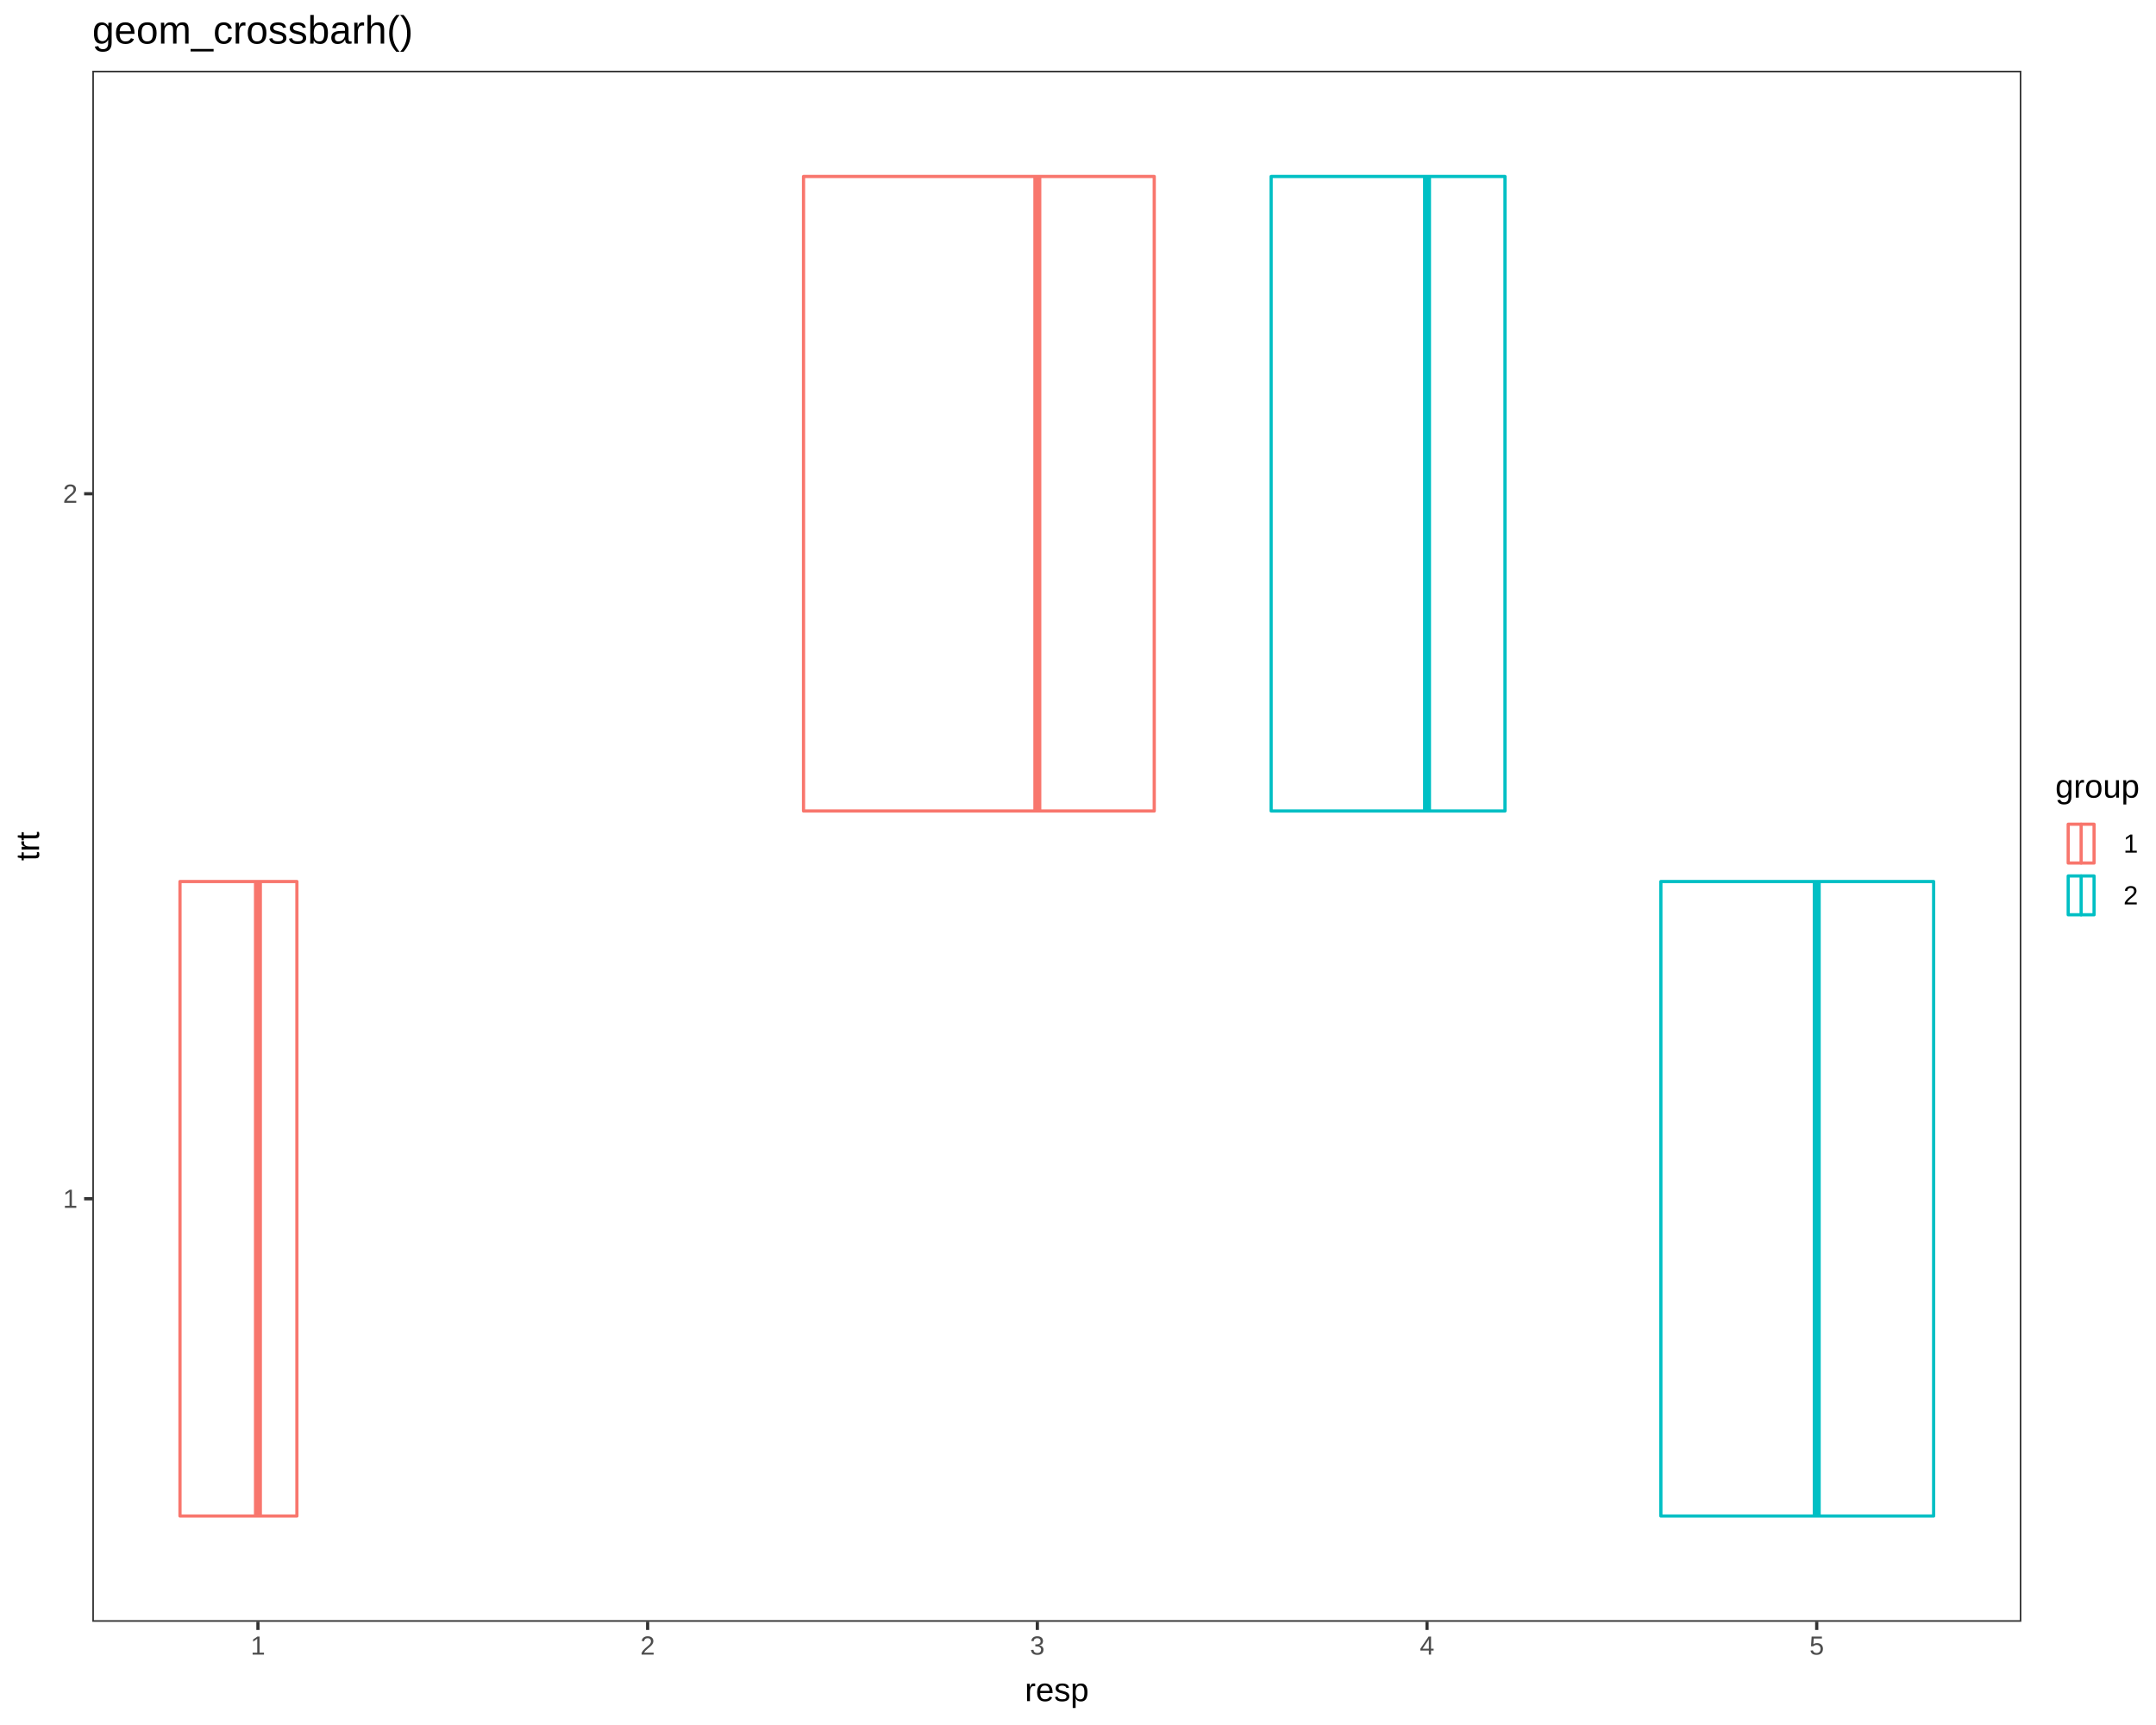
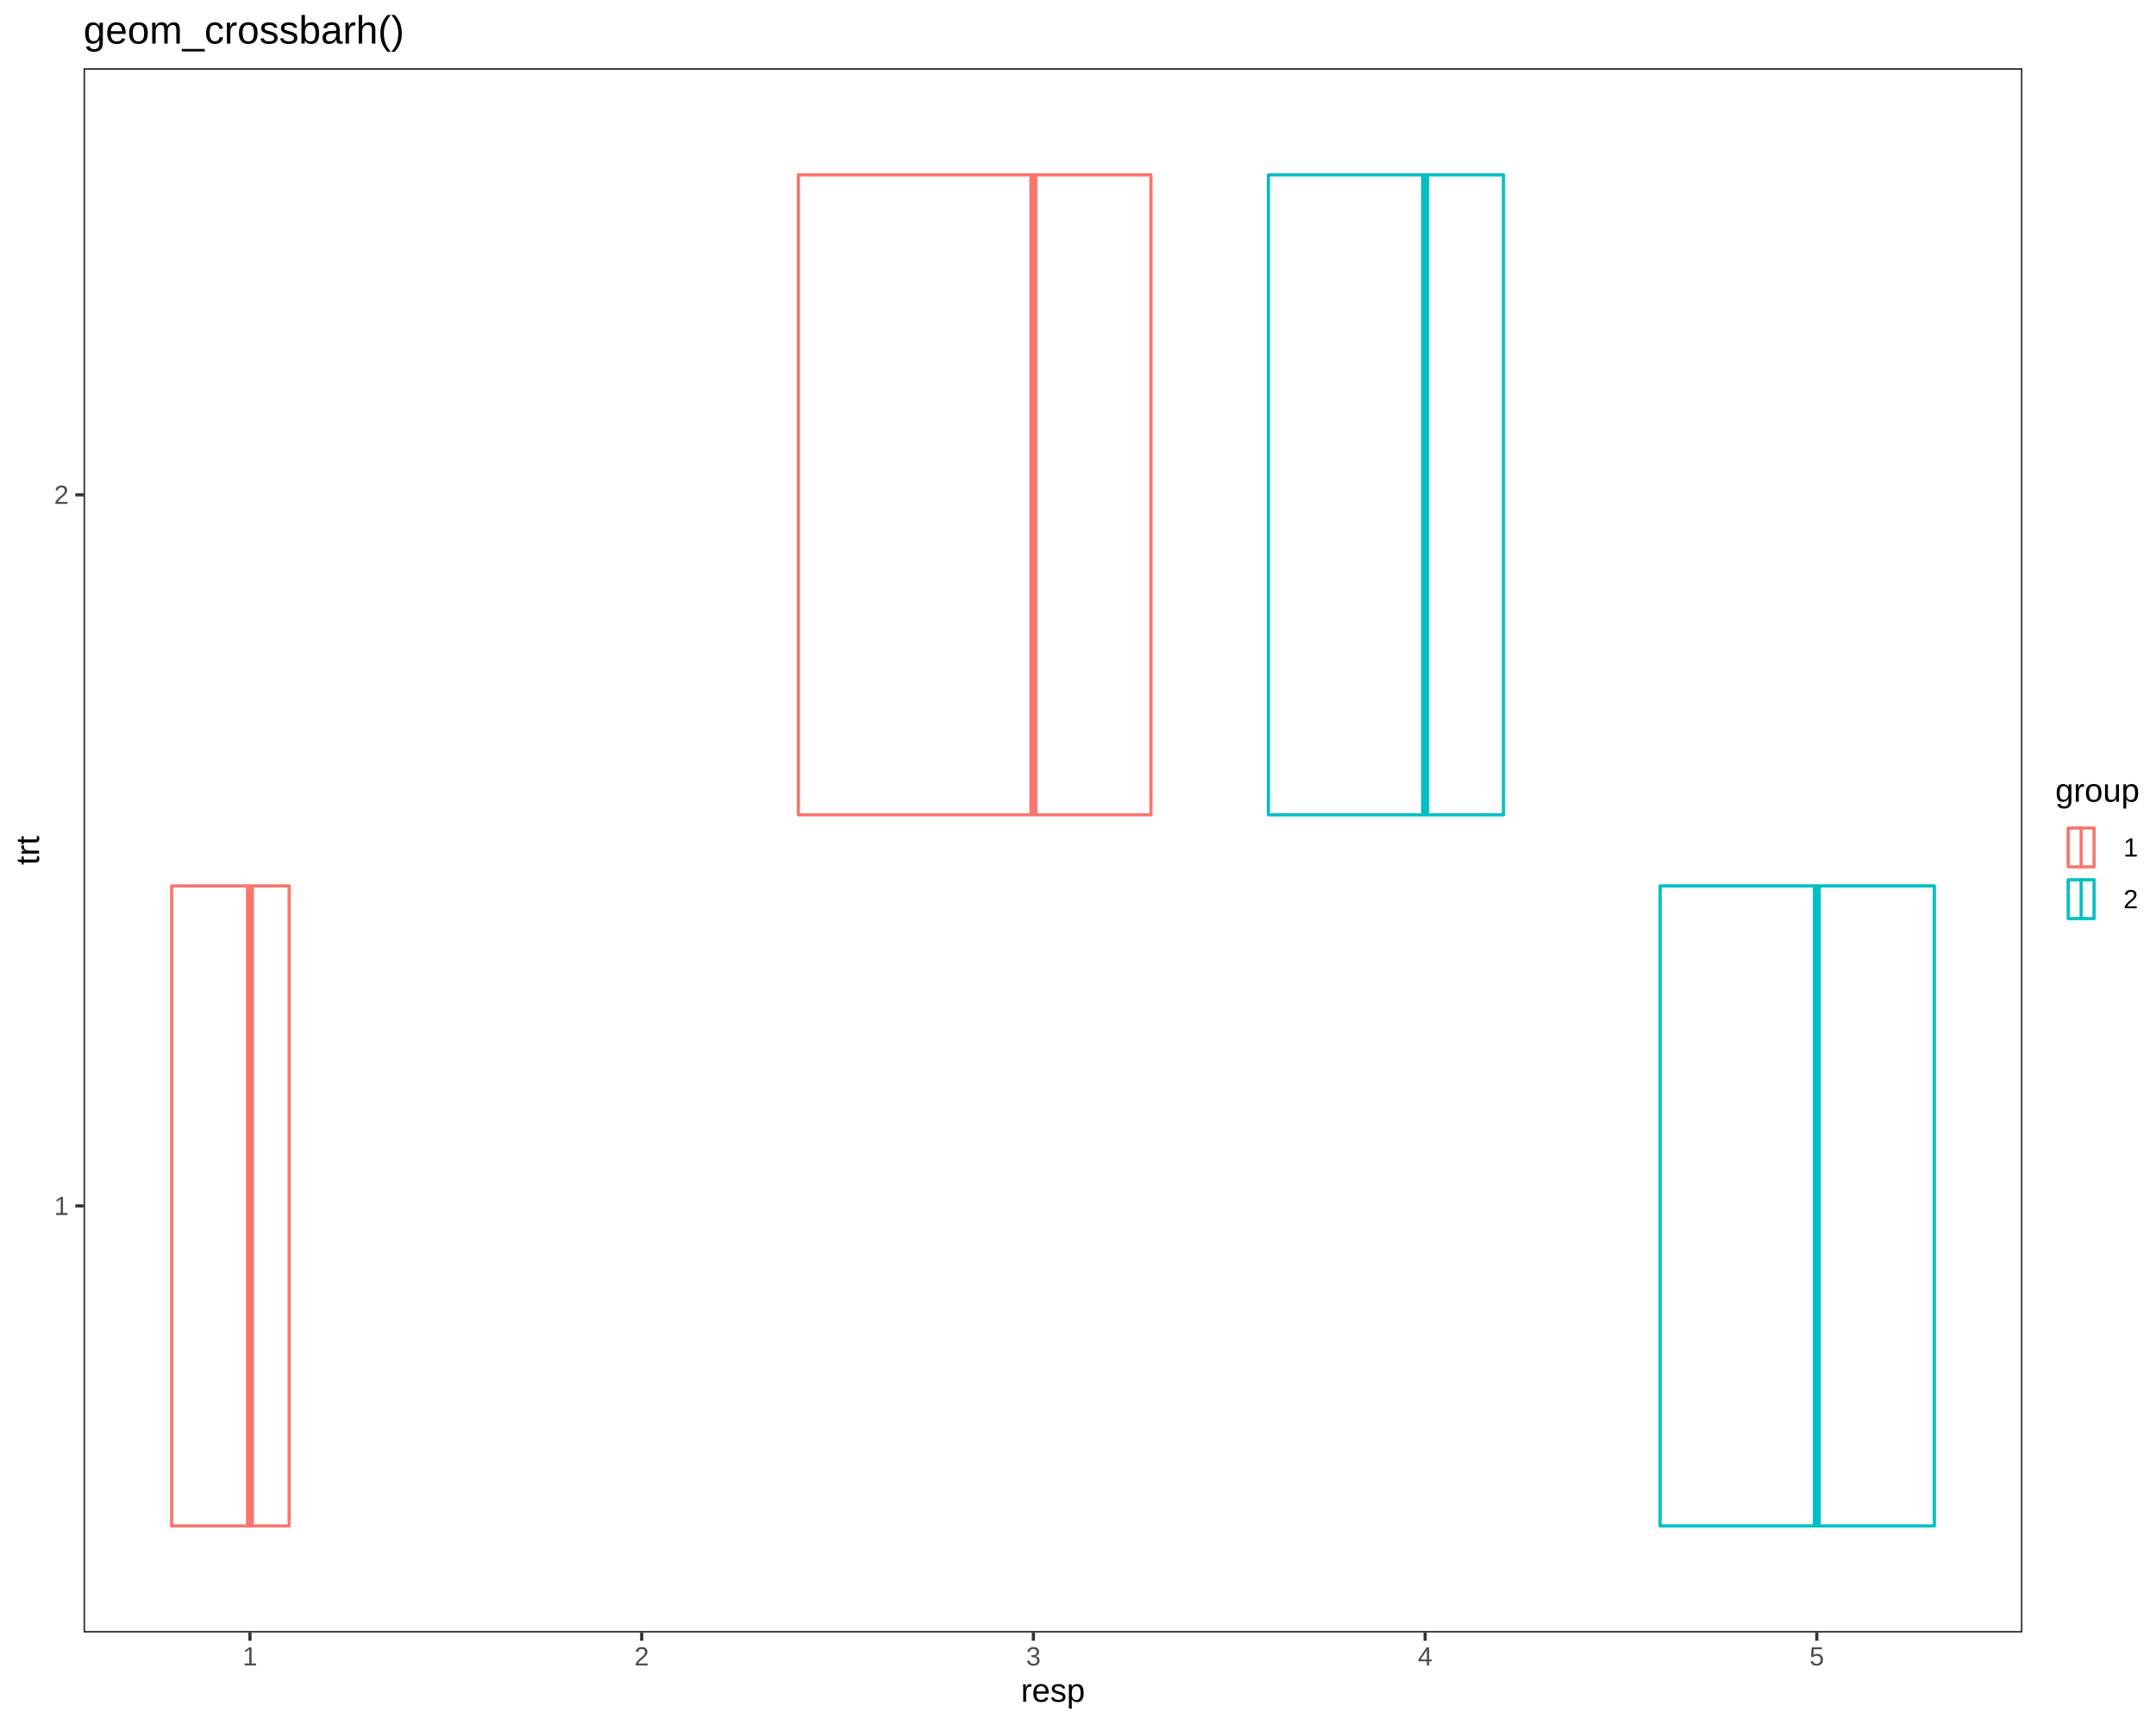
<svg xmlns="http://www.w3.org/2000/svg" viewBox="0 0 720.00 576.00">
  <defs>
    <style type="text/css">
    line, polyline, polygon, path, rect, circle {
      fill: none;
      stroke: #000000;
      stroke-linecap: round;
      stroke-linejoin: round;
      stroke-miterlimit: 10.00;
    }
  </style>
  </defs>
  <rect width="100%" height="100%" style="stroke: none; fill: #FFFFFF;" />
  <rect x="0.00" y="0.00" width="720.00" height="576.00" style="stroke-width: 1.07; stroke: #FFFFFF; fill: #FFFFFF;" />
  <defs>
-     <clipPath id="cpMzAuODN8Njc1LjAzfDU0MS41M3wyMy42Mg==">
-       <rect x="30.83" y="23.62" width="644.20" height="517.91" />
+     <clipPath id="cpMjcuODl8Njc1LjQxfDU0NS4xM3wyMi43Nw==">
+       <rect x="27.89" y="22.77" width="647.52" height="522.36" />
    </clipPath>
  </defs>
-   <rect x="30.83" y="23.62" width="644.20" height="517.91" style="stroke-width: 1.07; stroke: none; fill: #FFFFFF;" clip-path="url(#cpMzAuODN8Njc1LjAzfDU0MS41M3wyMy42Mg==)" />
-   <polyline points="99.15,506.22 60.11,506.22 60.11,294.35 99.15,294.35 99.15,506.22 99.15,506.22 " style="stroke-width: 1.07; stroke: #F8766D;" clip-path="url(#cpMzAuODN8Njc1LjAzfDU0MS41M3wyMy42Mg==)" />
-   <polyline points="645.74,506.22 554.65,506.22 554.65,294.35 645.74,294.35 645.74,506.22 645.74,506.22 " style="stroke-width: 1.07; stroke: #00BFC4;" clip-path="url(#cpMzAuODN8Njc1LjAzfDU0MS41M3wyMy42Mg==)" />
-   <polyline points="385.46,270.80 268.34,270.80 268.34,58.93 385.46,58.93 385.46,270.80 385.46,270.80 " style="stroke-width: 1.07; stroke: #F8766D;" clip-path="url(#cpMzAuODN8Njc1LjAzfDU0MS41M3wyMy42Mg==)" />
-   <polyline points="502.59,270.80 424.50,270.80 424.50,58.93 502.59,58.93 502.59,270.80 502.59,270.80 " style="stroke-width: 1.07; stroke: #00BFC4;" clip-path="url(#cpMzAuODN8Njc1LjAzfDU0MS41M3wyMy42Mg==)" />
-   <line x1="86.14" y1="506.22" x2="86.14" y2="294.35" style="stroke-width: 2.67; stroke: #F8766D; stroke-linecap: butt;" clip-path="url(#cpMzAuODN8Njc1LjAzfDU0MS41M3wyMy42Mg==)" />
-   <line x1="606.70" y1="506.22" x2="606.70" y2="294.35" style="stroke-width: 2.67; stroke: #00BFC4; stroke-linecap: butt;" clip-path="url(#cpMzAuODN8Njc1LjAzfDU0MS41M3wyMy42Mg==)" />
-   <line x1="346.42" y1="270.80" x2="346.42" y2="58.93" style="stroke-width: 2.67; stroke: #F8766D; stroke-linecap: butt;" clip-path="url(#cpMzAuODN8Njc1LjAzfDU0MS41M3wyMy42Mg==)" />
-   <line x1="476.56" y1="270.80" x2="476.56" y2="58.93" style="stroke-width: 2.67; stroke: #00BFC4; stroke-linecap: butt;" clip-path="url(#cpMzAuODN8Njc1LjAzfDU0MS41M3wyMy42Mg==)" />
-   <rect x="30.83" y="23.62" width="644.20" height="517.91" style="stroke-width: 1.07; stroke: #333333;" clip-path="url(#cpMzAuODN8Njc1LjAzfDU0MS41M3wyMy42Mg==)" />
+   <rect x="27.89" y="22.77" width="647.52" height="522.36" style="stroke-width: 1.07; stroke: none; fill: #FFFFFF;" clip-path="url(#cpMjcuODl8Njc1LjQxfDU0NS4xM3wyMi43Nw==)" />
+   <polyline points="96.56,509.52 57.32,509.52 57.32,295.82 96.56,295.82 96.56,509.52 96.56,509.52 " style="stroke-width: 1.07; stroke: #F8766D;" clip-path="url(#cpMjcuODl8Njc1LjQxfDU0NS4xM3wyMi43Nw==)" />
+   <polyline points="645.97,509.52 554.40,509.52 554.40,295.82 645.97,295.82 645.97,509.52 645.97,509.52 " style="stroke-width: 1.07; stroke: #00BFC4;" clip-path="url(#cpMjcuODl8Njc1LjQxfDU0NS4xM3wyMi43Nw==)" />
+   <polyline points="384.35,272.08 266.62,272.08 266.62,58.39 384.35,58.39 384.35,272.08 384.35,272.08 " style="stroke-width: 1.07; stroke: #F8766D;" clip-path="url(#cpMjcuODl8Njc1LjQxfDU0NS4xM3wyMi43Nw==)" />
+   <polyline points="502.08,272.08 423.59,272.08 423.59,58.39 502.08,58.39 502.08,272.08 502.08,272.08 " style="stroke-width: 1.07; stroke: #00BFC4;" clip-path="url(#cpMjcuODl8Njc1LjQxfDU0NS4xM3wyMi43Nw==)" />
+   <line x1="83.48" y1="509.52" x2="83.48" y2="295.82" style="stroke-width: 2.67; stroke: #F8766D; stroke-linecap: butt;" clip-path="url(#cpMjcuODl8Njc1LjQxfDU0NS4xM3wyMi43Nw==)" />
+   <line x1="606.73" y1="509.52" x2="606.73" y2="295.82" style="stroke-width: 2.67; stroke: #00BFC4; stroke-linecap: butt;" clip-path="url(#cpMjcuODl8Njc1LjQxfDU0NS4xM3wyMi43Nw==)" />
+   <line x1="345.10" y1="272.08" x2="345.10" y2="58.39" style="stroke-width: 2.67; stroke: #F8766D; stroke-linecap: butt;" clip-path="url(#cpMjcuODl8Njc1LjQxfDU0NS4xM3wyMi43Nw==)" />
+   <line x1="475.92" y1="272.08" x2="475.92" y2="58.39" style="stroke-width: 2.67; stroke: #00BFC4; stroke-linecap: butt;" clip-path="url(#cpMjcuODl8Njc1LjQxfDU0NS4xM3wyMi43Nw==)" />
+   <rect x="27.89" y="22.77" width="647.52" height="522.36" style="stroke-width: 1.07; stroke: #333333;" clip-path="url(#cpMjcuODl8Njc1LjQxfDU0NS4xM3wyMi43Nw==)" />
  <defs>
    <clipPath id="cpMC4wMHw3MjAuMDB8NTc2LjAwfDAuMDA=">
      <rect x="0.00" y="0.00" width="720.00" height="576.00" />
    </clipPath>
  </defs>
  <g clip-path="url(#cpMC4wMHw3MjAuMDB8NTc2LjAwfDAuMDA=)">
-     <text x="21.01" y="403.31" style="font-size: 8.80px; fill: #4D4D4D; font-family: Liberation Sans;" textLength="4.89px" lengthAdjust="spacingAndGlyphs">1</text>
+     <text x="18.06" y="405.69" style="font-size: 8.80px; fill: #4D4D4D; font-family: Liberation Sans;" textLength="4.89px" lengthAdjust="spacingAndGlyphs">1</text>
  </g>
  <g clip-path="url(#cpMC4wMHw3MjAuMDB8NTc2LjAwfDAuMDA=)">
-     <text x="21.01" y="167.89" style="font-size: 8.80px; fill: #4D4D4D; font-family: Liberation Sans;" textLength="4.89px" lengthAdjust="spacingAndGlyphs">2</text>
+     <text x="18.06" y="168.26" style="font-size: 8.80px; fill: #4D4D4D; font-family: Liberation Sans;" textLength="4.89px" lengthAdjust="spacingAndGlyphs">2</text>
  </g>
-   <polyline points="28.09,400.28 30.83,400.28 " style="stroke-width: 1.07; stroke: #333333; stroke-linecap: butt;" clip-path="url(#cpMC4wMHw3MjAuMDB8NTc2LjAwfDAuMDA=)" />
-   <polyline points="28.09,164.87 30.83,164.87 " style="stroke-width: 1.07; stroke: #333333; stroke-linecap: butt;" clip-path="url(#cpMC4wMHw3MjAuMDB8NTc2LjAwfDAuMDA=)" />
-   <polyline points="86.14,544.27 86.14,541.53 " style="stroke-width: 1.07; stroke: #333333; stroke-linecap: butt;" clip-path="url(#cpMC4wMHw3MjAuMDB8NTc2LjAwfDAuMDA=)" />
-   <polyline points="216.28,544.27 216.28,541.53 " style="stroke-width: 1.07; stroke: #333333; stroke-linecap: butt;" clip-path="url(#cpMC4wMHw3MjAuMDB8NTc2LjAwfDAuMDA=)" />
-   <polyline points="346.42,544.27 346.42,541.53 " style="stroke-width: 1.07; stroke: #333333; stroke-linecap: butt;" clip-path="url(#cpMC4wMHw3MjAuMDB8NTc2LjAwfDAuMDA=)" />
-   <polyline points="476.56,544.27 476.56,541.53 " style="stroke-width: 1.07; stroke: #333333; stroke-linecap: butt;" clip-path="url(#cpMC4wMHw3MjAuMDB8NTc2LjAwfDAuMDA=)" />
-   <polyline points="606.70,544.27 606.70,541.53 " style="stroke-width: 1.07; stroke: #333333; stroke-linecap: butt;" clip-path="url(#cpMC4wMHw3MjAuMDB8NTc2LjAwfDAuMDA=)" />
+   <polyline points="25.15,402.67 27.89,402.67 " style="stroke-width: 1.07; stroke: #333333; stroke-linecap: butt;" clip-path="url(#cpMC4wMHw3MjAuMDB8NTc2LjAwfDAuMDA=)" />
+   <polyline points="25.15,165.23 27.89,165.23 " style="stroke-width: 1.07; stroke: #333333; stroke-linecap: butt;" clip-path="url(#cpMC4wMHw3MjAuMDB8NTc2LjAwfDAuMDA=)" />
+   <polyline points="83.48,547.87 83.48,545.13 " style="stroke-width: 1.07; stroke: #333333; stroke-linecap: butt;" clip-path="url(#cpMC4wMHw3MjAuMDB8NTc2LjAwfDAuMDA=)" />
+   <polyline points="214.29,547.87 214.29,545.13 " style="stroke-width: 1.07; stroke: #333333; stroke-linecap: butt;" clip-path="url(#cpMC4wMHw3MjAuMDB8NTc2LjAwfDAuMDA=)" />
+   <polyline points="345.10,547.87 345.10,545.13 " style="stroke-width: 1.07; stroke: #333333; stroke-linecap: butt;" clip-path="url(#cpMC4wMHw3MjAuMDB8NTc2LjAwfDAuMDA=)" />
+   <polyline points="475.92,547.87 475.92,545.13 " style="stroke-width: 1.07; stroke: #333333; stroke-linecap: butt;" clip-path="url(#cpMC4wMHw3MjAuMDB8NTc2LjAwfDAuMDA=)" />
+   <polyline points="606.73,547.87 606.73,545.13 " style="stroke-width: 1.07; stroke: #333333; stroke-linecap: butt;" clip-path="url(#cpMC4wMHw3MjAuMDB8NTc2LjAwfDAuMDA=)" />
  <g clip-path="url(#cpMC4wMHw3MjAuMDB8NTc2LjAwfDAuMDA=)">
-     <text x="83.69" y="552.51" style="font-size: 8.80px; fill: #4D4D4D; font-family: Liberation Sans;" textLength="4.89px" lengthAdjust="spacingAndGlyphs">1</text>
+     <text x="81.03" y="556.11" style="font-size: 8.80px; fill: #4D4D4D; font-family: Liberation Sans;" textLength="4.89px" lengthAdjust="spacingAndGlyphs">1</text>
  </g>
  <g clip-path="url(#cpMC4wMHw3MjAuMDB8NTc2LjAwfDAuMDA=)">
-     <text x="213.83" y="552.51" style="font-size: 8.80px; fill: #4D4D4D; font-family: Liberation Sans;" textLength="4.89px" lengthAdjust="spacingAndGlyphs">2</text>
+     <text x="211.85" y="556.11" style="font-size: 8.80px; fill: #4D4D4D; font-family: Liberation Sans;" textLength="4.89px" lengthAdjust="spacingAndGlyphs">2</text>
  </g>
  <g clip-path="url(#cpMC4wMHw3MjAuMDB8NTc2LjAwfDAuMDA=)">
-     <text x="343.97" y="552.51" style="font-size: 8.80px; fill: #4D4D4D; font-family: Liberation Sans;" textLength="4.89px" lengthAdjust="spacingAndGlyphs">3</text>
+     <text x="342.66" y="556.11" style="font-size: 8.80px; fill: #4D4D4D; font-family: Liberation Sans;" textLength="4.89px" lengthAdjust="spacingAndGlyphs">3</text>
  </g>
  <g clip-path="url(#cpMC4wMHw3MjAuMDB8NTc2LjAwfDAuMDA=)">
-     <text x="474.12" y="552.51" style="font-size: 8.80px; fill: #4D4D4D; font-family: Liberation Sans;" textLength="4.89px" lengthAdjust="spacingAndGlyphs">4</text>
+     <text x="473.47" y="556.11" style="font-size: 8.80px; fill: #4D4D4D; font-family: Liberation Sans;" textLength="4.89px" lengthAdjust="spacingAndGlyphs">4</text>
  </g>
  <g clip-path="url(#cpMC4wMHw3MjAuMDB8NTc2LjAwfDAuMDA=)">
-     <text x="604.26" y="552.51" style="font-size: 8.80px; fill: #4D4D4D; font-family: Liberation Sans;" textLength="4.89px" lengthAdjust="spacingAndGlyphs">5</text>
+     <text x="604.28" y="556.11" style="font-size: 8.80px; fill: #4D4D4D; font-family: Liberation Sans;" textLength="4.89px" lengthAdjust="spacingAndGlyphs">5</text>
  </g>
  <g clip-path="url(#cpMC4wMHw3MjAuMDB8NTc2LjAwfDAuMDA=)">
-     <text x="342.22" y="568.04" style="font-size: 11.00px; font-family: Liberation Sans;" textLength="21.41px" lengthAdjust="spacingAndGlyphs">resp</text>
+     <text x="340.94" y="568.24" style="font-size: 11.00px; font-family: Liberation Sans;" textLength="21.41px" lengthAdjust="spacingAndGlyphs">resp</text>
  </g>
  <g clip-path="url(#cpMC4wMHw3MjAuMDB8NTc2LjAwfDAuMDA=)">
-     <text transform="translate(13.04,287.47) rotate(-90)" style="font-size: 11.00px; font-family: Liberation Sans;" textLength="9.78px" lengthAdjust="spacingAndGlyphs">trt</text>
+     <text transform="translate(13.04,288.84) rotate(-90)" style="font-size: 11.00px; font-family: Liberation Sans;" textLength="9.78px" lengthAdjust="spacingAndGlyphs">trt</text>
  </g>
-   <rect x="686.36" y="257.53" width="28.16" height="50.09" style="stroke-width: 1.07; stroke: none; fill: #FFFFFF;" clip-path="url(#cpMC4wMHw3MjAuMDB8NTc2LjAwfDAuMDA=)" />
+   <rect x="686.36" y="259.01" width="28.16" height="49.88" style="stroke-width: 1.07; stroke: none; fill: #FFFFFF;" clip-path="url(#cpMC4wMHw3MjAuMDB8NTc2LjAwfDAuMDA=)" />
  <g clip-path="url(#cpMC4wMHw3MjAuMDB8NTc2LjAwfDAuMDA=)">
-     <text x="686.36" y="266.34" style="font-size: 11.00px; font-family: Liberation Sans;" textLength="28.16px" lengthAdjust="spacingAndGlyphs">group</text>
+     <text x="686.36" y="267.71" style="font-size: 11.00px; font-family: Liberation Sans;" textLength="28.16px" lengthAdjust="spacingAndGlyphs">group</text>
  </g>
-   <rect x="686.36" y="273.06" width="17.28" height="17.28" style="stroke-width: 1.07; stroke: none; fill: #FFFFFF;" clip-path="url(#cpMC4wMHw3MjAuMDB8NTc2LjAwfDAuMDA=)" />
-   <rect x="690.68" y="275.22" width="8.64" height="12.96" style="stroke-width: 1.07; stroke: #F8766D;" clip-path="url(#cpMC4wMHw3MjAuMDB8NTc2LjAwfDAuMDA=)" />
-   <polyline points="695.00,288.18 695.00,275.22 " style="stroke-width: 1.07; stroke: #F8766D;" clip-path="url(#cpMC4wMHw3MjAuMDB8NTc2LjAwfDAuMDA=)" />
-   <rect x="686.36" y="290.34" width="17.28" height="17.28" style="stroke-width: 1.07; stroke: none; fill: #FFFFFF;" clip-path="url(#cpMC4wMHw3MjAuMDB8NTc2LjAwfDAuMDA=)" />
-   <rect x="690.68" y="292.50" width="8.64" height="12.96" style="stroke-width: 1.07; stroke: #00BFC4;" clip-path="url(#cpMC4wMHw3MjAuMDB8NTc2LjAwfDAuMDA=)" />
-   <polyline points="695.00,305.46 695.00,292.50 " style="stroke-width: 1.07; stroke: #00BFC4;" clip-path="url(#cpMC4wMHw3MjAuMDB8NTc2LjAwfDAuMDA=)" />
+   <rect x="686.36" y="274.33" width="17.28" height="17.28" style="stroke-width: 1.07; stroke: none; fill: #FFFFFF;" clip-path="url(#cpMC4wMHw3MjAuMDB8NTc2LjAwfDAuMDA=)" />
+   <rect x="690.68" y="276.49" width="8.64" height="12.96" style="stroke-width: 1.07; stroke: #F8766D;" clip-path="url(#cpMC4wMHw3MjAuMDB8NTc2LjAwfDAuMDA=)" />
+   <polyline points="695.00,289.45 695.00,276.49 " style="stroke-width: 1.07; stroke: #F8766D;" clip-path="url(#cpMC4wMHw3MjAuMDB8NTc2LjAwfDAuMDA=)" />
+   <rect x="686.36" y="291.61" width="17.28" height="17.28" style="stroke-width: 1.07; stroke: none; fill: #FFFFFF;" clip-path="url(#cpMC4wMHw3MjAuMDB8NTc2LjAwfDAuMDA=)" />
+   <rect x="690.68" y="293.77" width="8.64" height="12.96" style="stroke-width: 1.07; stroke: #00BFC4;" clip-path="url(#cpMC4wMHw3MjAuMDB8NTc2LjAwfDAuMDA=)" />
+   <polyline points="695.00,306.73 695.00,293.77 " style="stroke-width: 1.07; stroke: #00BFC4;" clip-path="url(#cpMC4wMHw3MjAuMDB8NTc2LjAwfDAuMDA=)" />
  <g clip-path="url(#cpMC4wMHw3MjAuMDB8NTc2LjAwfDAuMDA=)">
-     <text x="709.12" y="284.72" style="font-size: 8.80px; font-family: Liberation Sans;" textLength="4.89px" lengthAdjust="spacingAndGlyphs">1</text>
+     <text x="709.12" y="286.00" style="font-size: 8.80px; font-family: Liberation Sans;" textLength="4.89px" lengthAdjust="spacingAndGlyphs">1</text>
  </g>
  <g clip-path="url(#cpMC4wMHw3MjAuMDB8NTc2LjAwfDAuMDA=)">
-     <text x="709.12" y="302.00" style="font-size: 8.80px; font-family: Liberation Sans;" textLength="4.89px" lengthAdjust="spacingAndGlyphs">2</text>
+     <text x="709.12" y="303.28" style="font-size: 8.80px; font-family: Liberation Sans;" textLength="4.89px" lengthAdjust="spacingAndGlyphs">2</text>
  </g>
  <g clip-path="url(#cpMC4wMHw3MjAuMDB8NTc2LjAwfDAuMDA=)">
-     <text x="30.83" y="14.56" style="font-size: 13.20px; font-family: Liberation Sans;" textLength="106.95px" lengthAdjust="spacingAndGlyphs">geom_crossbarh()</text>
+     <text x="27.89" y="14.56" style="font-size: 13.20px; font-family: Liberation Sans;" textLength="106.95px" lengthAdjust="spacingAndGlyphs">geom_crossbarh()</text>
  </g>
</svg>
